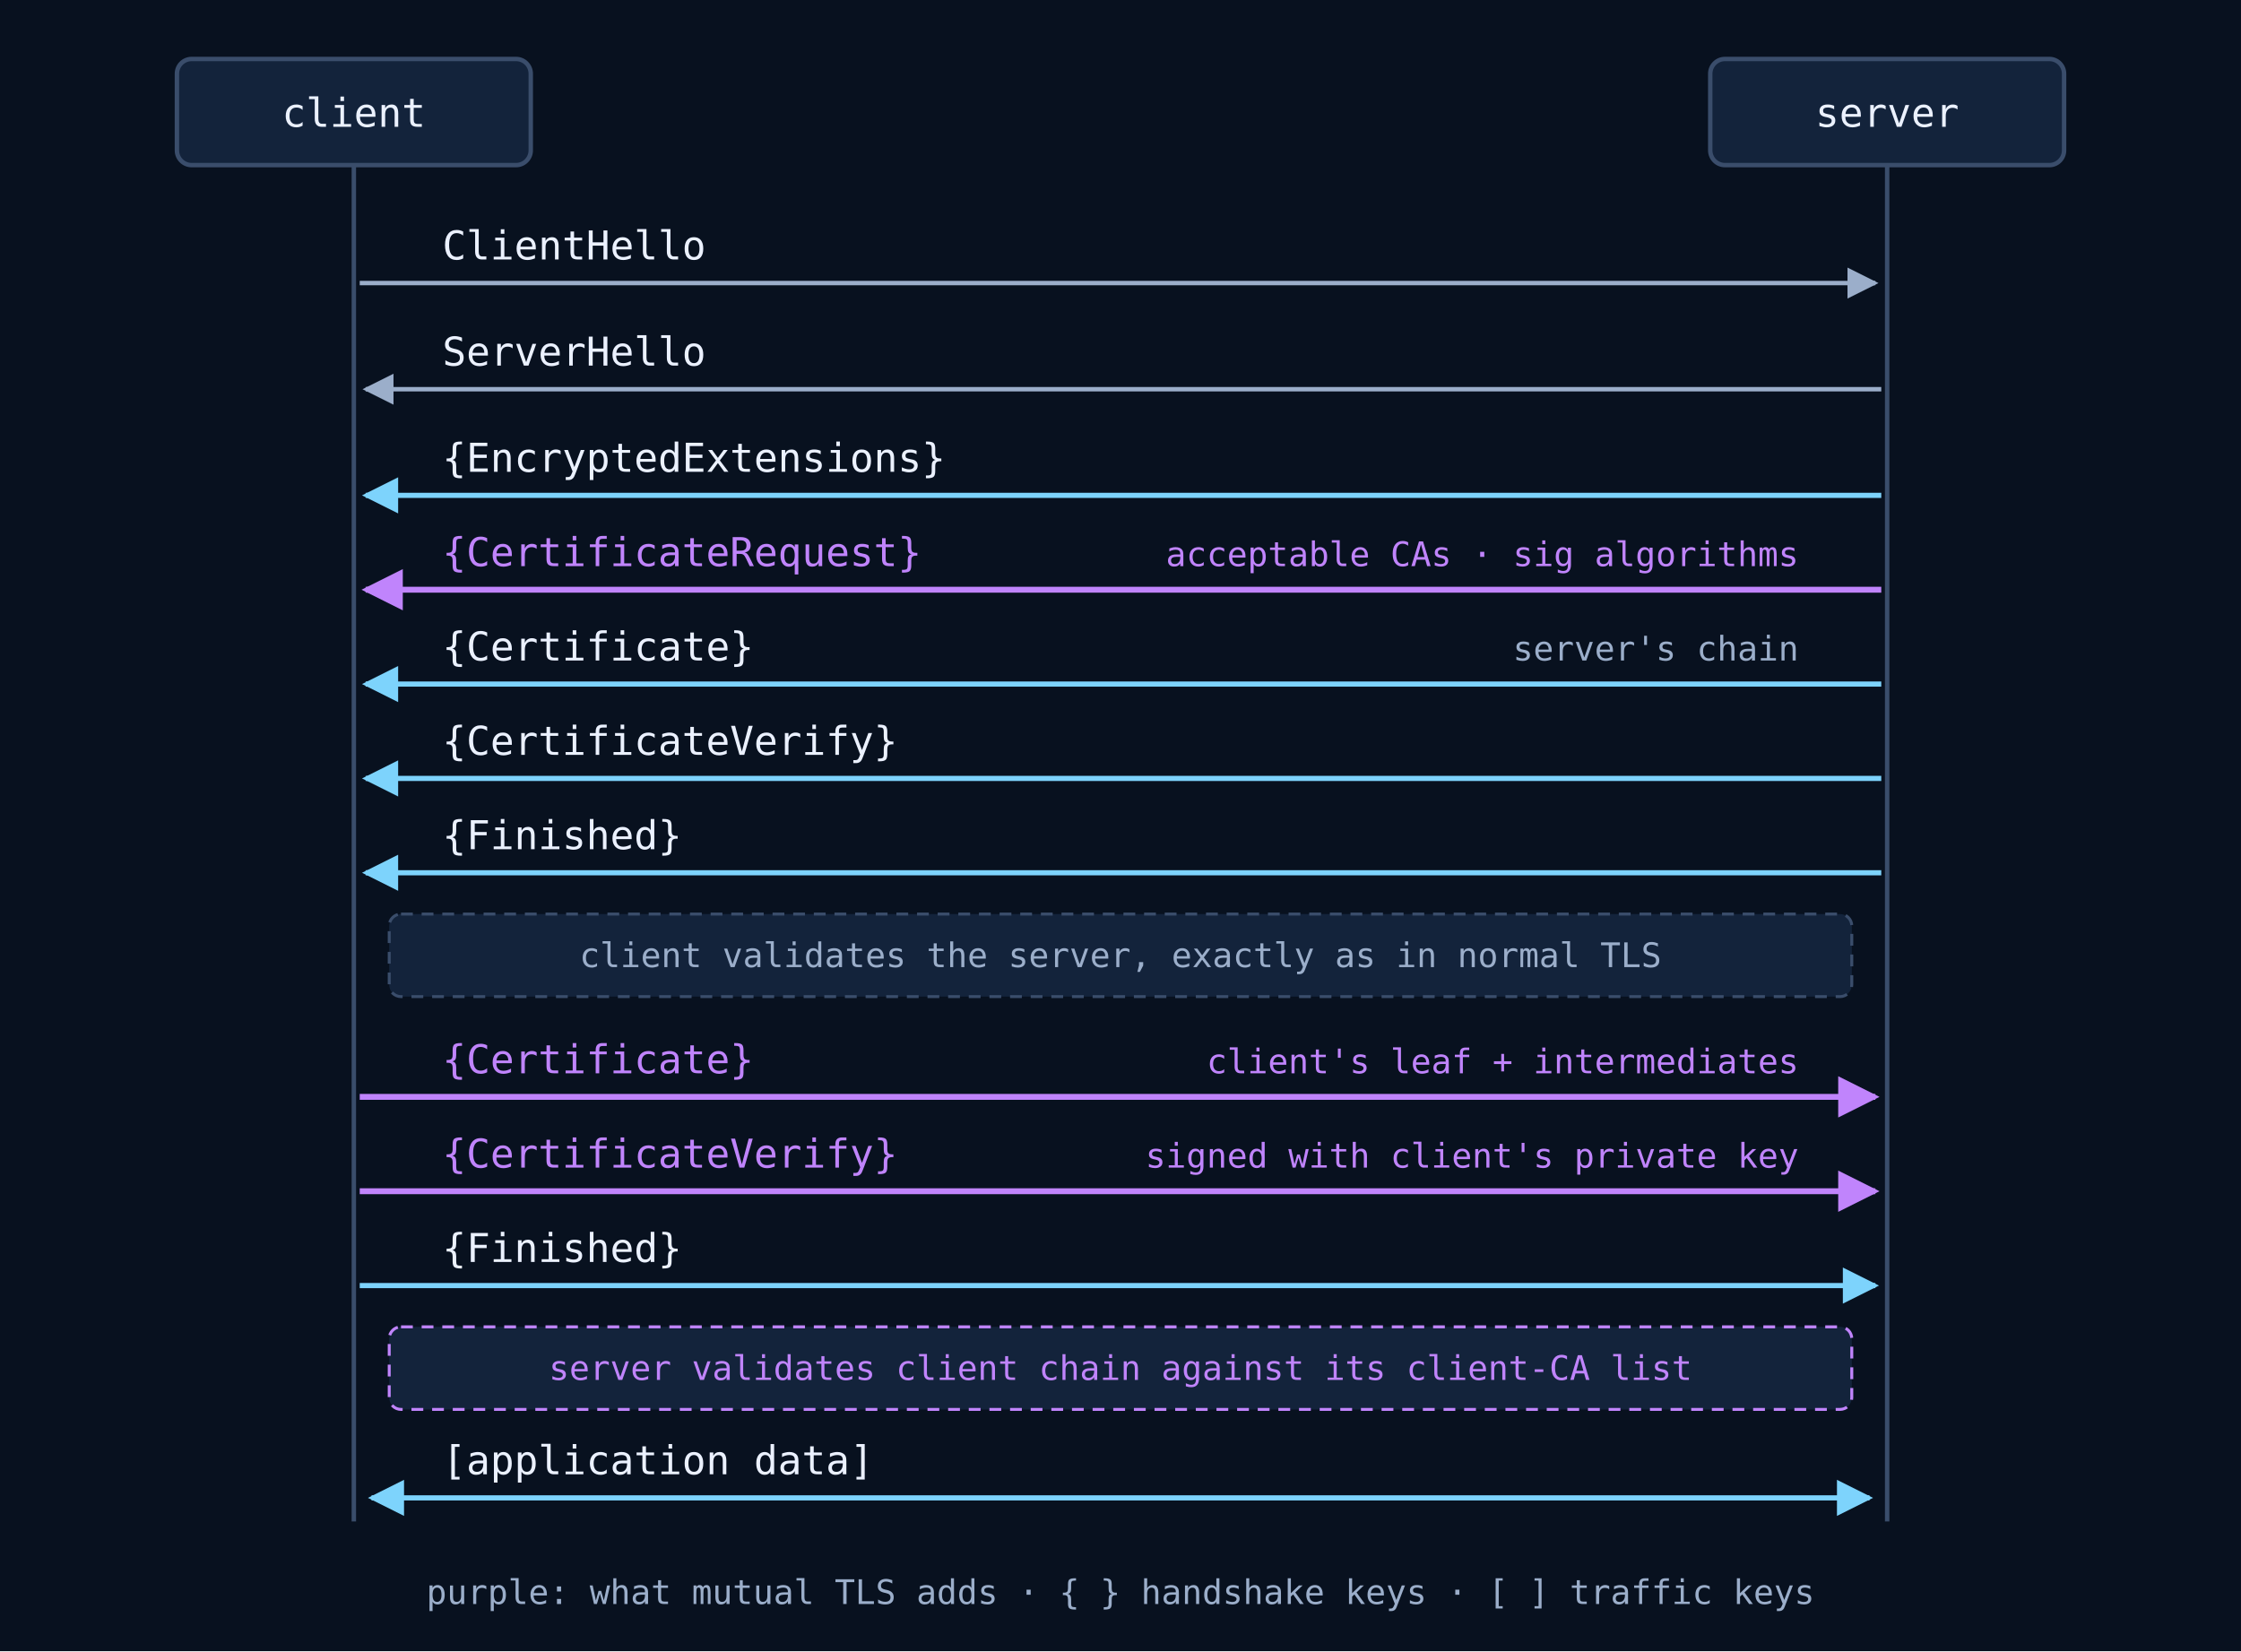
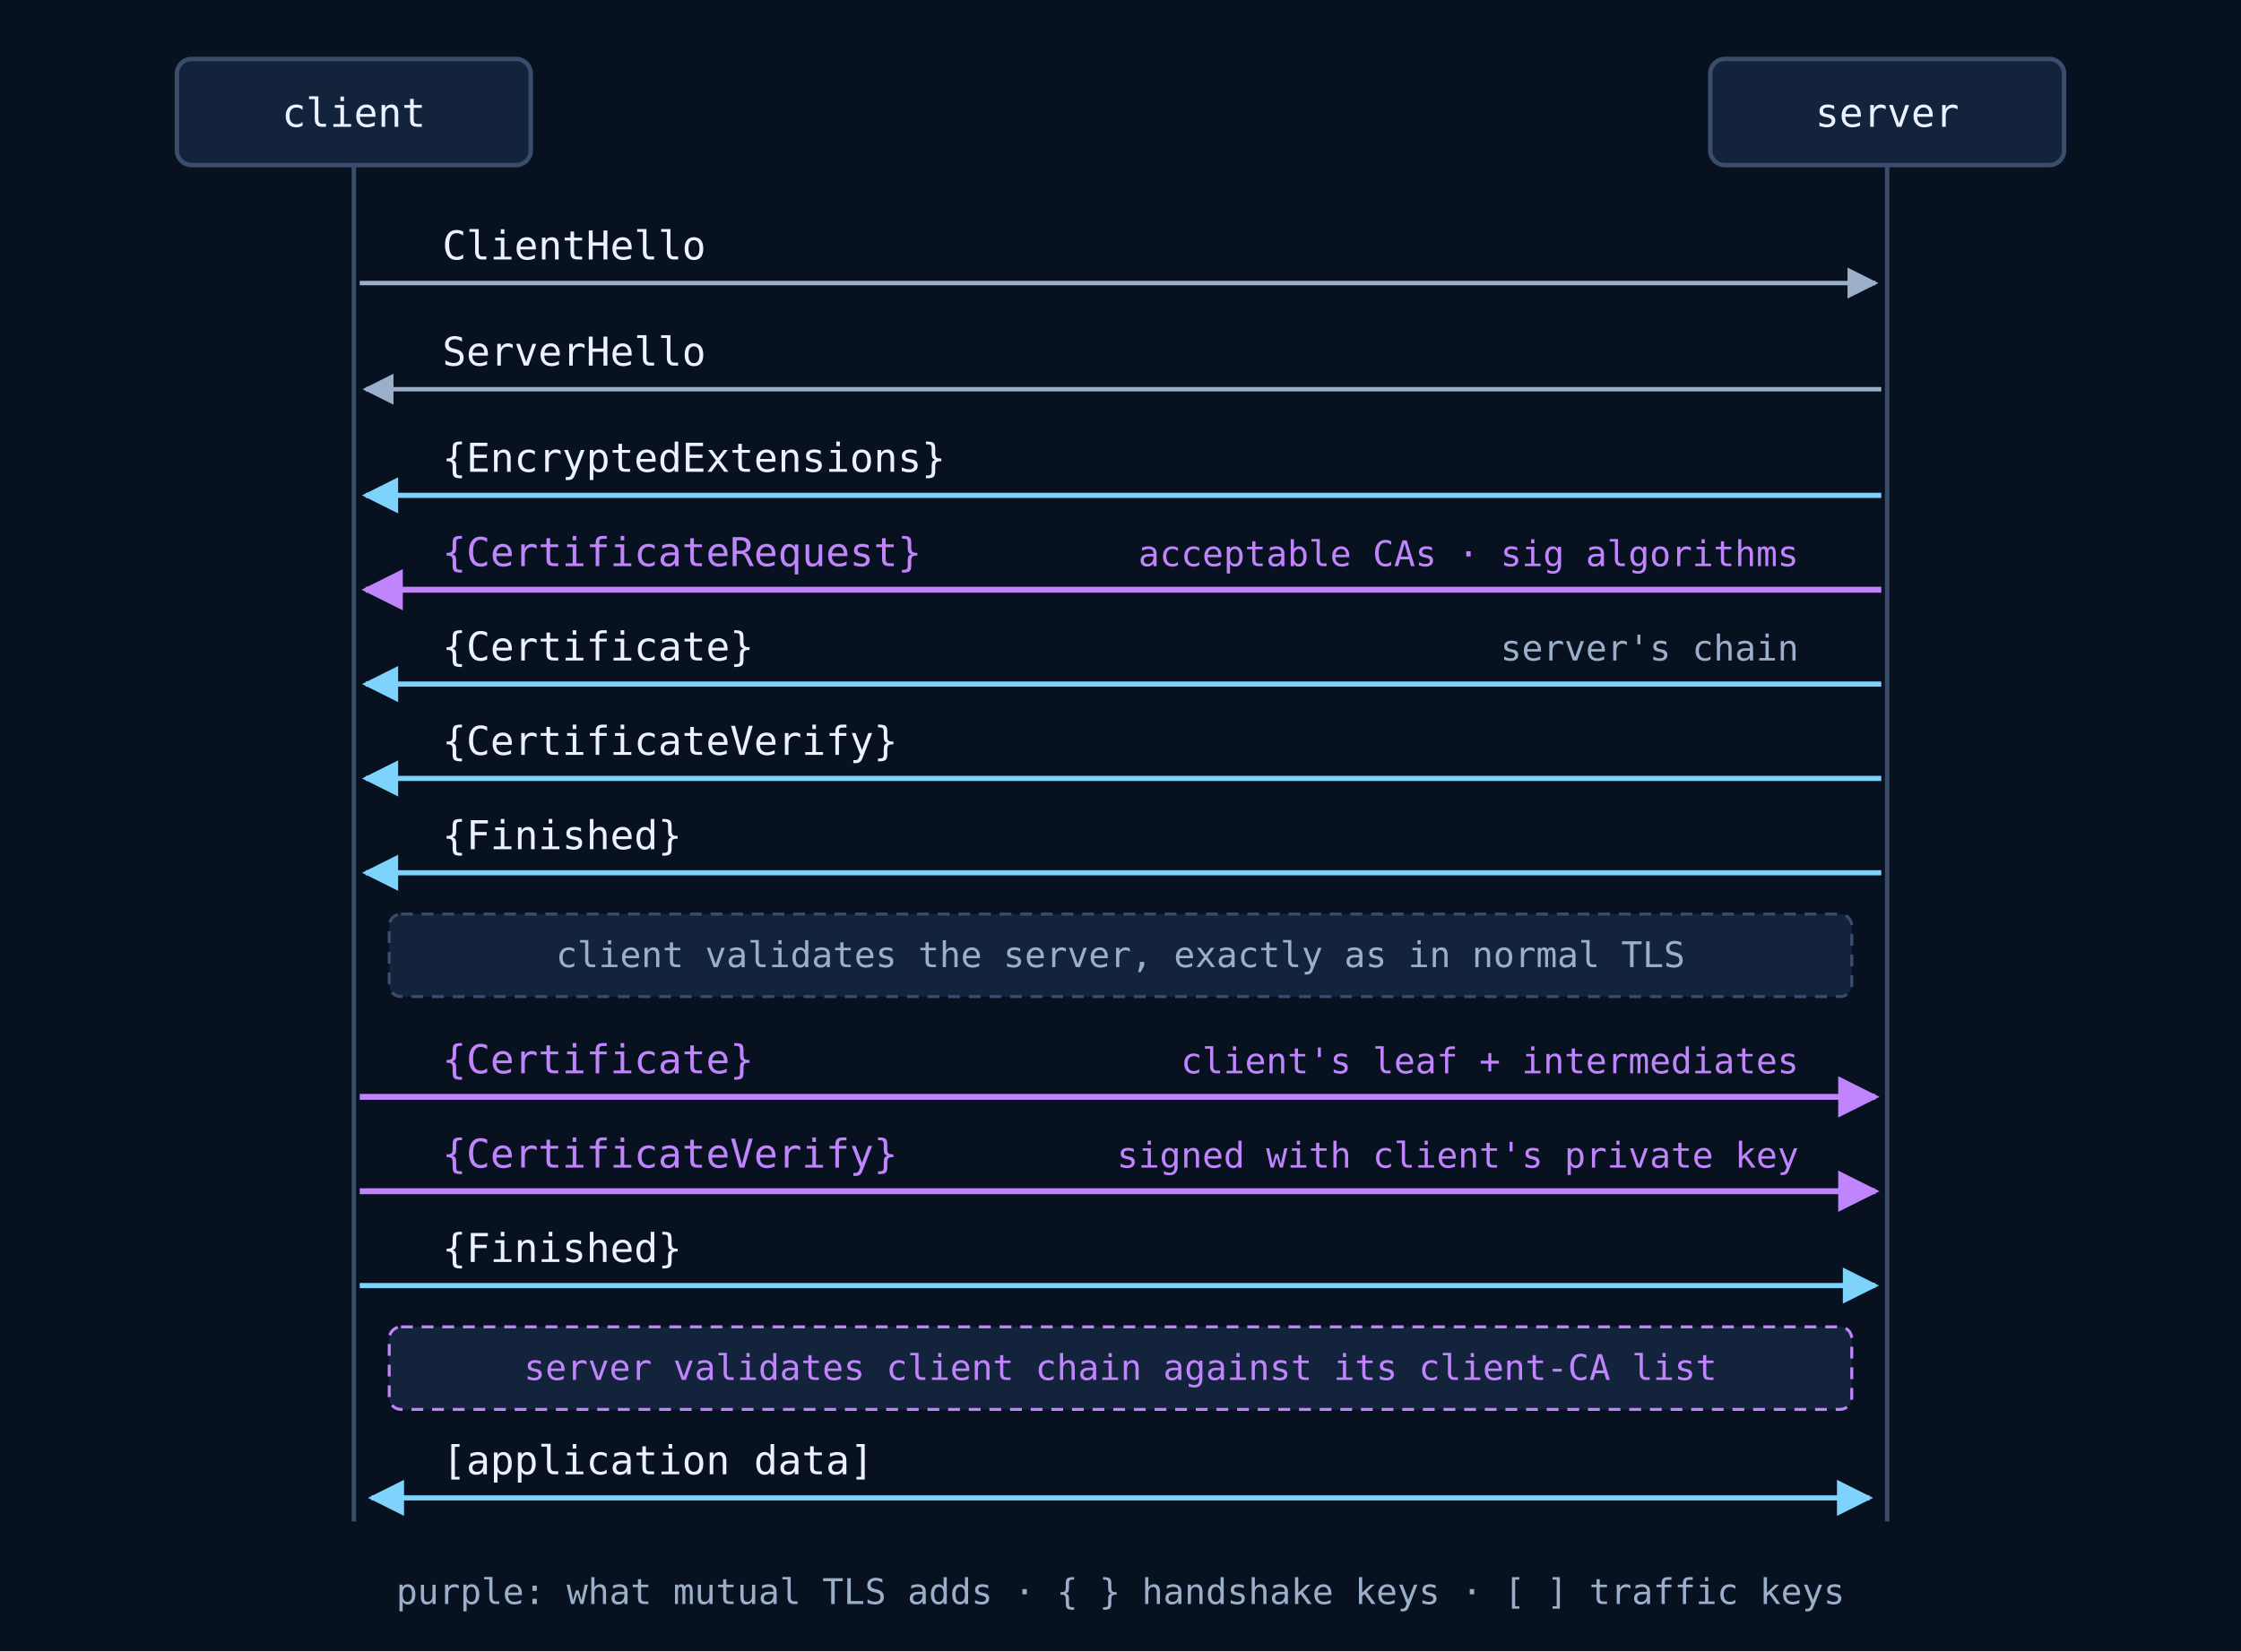
<svg xmlns="http://www.w3.org/2000/svg" viewBox="0 0 760 560" role="img" aria-labelledby="t">
  <style>
    text { font-family: ui-monospace, "SFMono-Regular", Consolas, Menlo, monospace; fill: #ebf1ff; font-size: 13.5px; }
-     .muted { fill: #9baeca; font-size: 11.5px; }
+     .muted { fill: #9baeca; font-size: 12px; }
    .new { fill: #c084fc; }
-     .newm { fill: #c084fc; font-size: 11.5px; }
+     .newm { fill: #c084fc; font-size: 12px; }
    .box { fill: #13233b; stroke: #3a4d6b; stroke-width: 1.5; }
    .band { fill: #13233b; stroke: #3a4d6b; stroke-width: 1; stroke-dasharray: 4 3; }
    .bandn { fill: #13233b; stroke: #c084fc; stroke-width: 1; stroke-dasharray: 4 3; }
    .life { fill: none; stroke: #3a4d6b; stroke-width: 1.5; }
    .p { fill: none; stroke: #9baeca; stroke-width: 1.5; }
    .e { fill: none; stroke: #7dd3fc; stroke-width: 1.75; }
    .n { fill: none; stroke: #c084fc; stroke-width: 2; }
  </style>
  <defs>
    <marker id="m" viewBox="0 0 10 10" refX="9" refY="5" markerWidth="7" markerHeight="7" orient="auto-start-reverse">
      <path d="M0,0 L10,5 L0,10 z" fill="#9baeca" />
    </marker>
    <marker id="a" viewBox="0 0 10 10" refX="9" refY="5" markerWidth="7" markerHeight="7" orient="auto-start-reverse">
      <path d="M0,0 L10,5 L0,10 z" fill="#7dd3fc" />
    </marker>
    <marker id="n" viewBox="0 0 10 10" refX="9" refY="5" markerWidth="7" markerHeight="7" orient="auto-start-reverse">
      <path d="M0,0 L10,5 L0,10 z" fill="#c084fc" />
    </marker>
  </defs>
  <rect width="760" height="560" fill="#08111f" />
  <rect class="box" x="60" y="20" width="120" height="36" rx="5" />
  <text x="120" y="43" text-anchor="middle">client</text>
  <rect class="box" x="580" y="20" width="120" height="36" rx="5" />
  <text x="640" y="43" text-anchor="middle">server</text>
  <path class="life" d="M120 56 V516 M640 56 V516" />
  <text x="150" y="88">ClientHello</text>
  <path class="p" d="M122 96 H636" marker-end="url(#m)" />
  <text x="150" y="124">ServerHello</text>
  <path class="p" d="M638 132 H124" marker-end="url(#m)" />
  <text x="150" y="160">{EncryptedExtensions}</text>
  <path class="e" d="M638 168 H124" marker-end="url(#a)" />
  <text class="new" x="150" y="192">{CertificateRequest}</text>
  <text class="newm" x="610" y="192" text-anchor="end">acceptable CAs · sig algorithms</text>
  <path class="n" d="M638 200 H124" marker-end="url(#n)" />
  <text x="150" y="224">{Certificate}</text>
  <text class="muted" x="610" y="224" text-anchor="end">server's chain</text>
  <path class="e" d="M638 232 H124" marker-end="url(#a)" />
  <text x="150" y="256">{CertificateVerify}</text>
  <path class="e" d="M638 264 H124" marker-end="url(#a)" />
  <text x="150" y="288">{Finished}</text>
  <path class="e" d="M638 296 H124" marker-end="url(#a)" />
  <rect class="band" x="132" y="310" width="496" height="28" rx="4" />
  <text class="muted" x="380" y="328" text-anchor="middle">client validates the server, exactly as in normal TLS</text>
  <text class="new" x="150" y="364">{Certificate}</text>
  <text class="newm" x="610" y="364" text-anchor="end">client's leaf + intermediates</text>
  <path class="n" d="M122 372 H636" marker-end="url(#n)" />
  <text class="new" x="150" y="396">{CertificateVerify}</text>
  <text class="newm" x="610" y="396" text-anchor="end">signed with client's private key</text>
  <path class="n" d="M122 404 H636" marker-end="url(#n)" />
  <text x="150" y="428">{Finished}</text>
  <path class="e" d="M122 436 H636" marker-end="url(#a)" />
  <rect class="bandn" x="132" y="450" width="496" height="28" rx="4" />
  <text class="newm" x="380" y="468" text-anchor="middle">server validates client chain against its client-CA list</text>
  <text x="150" y="500">[application data]</text>
  <path class="e" d="M126 508 H634" marker-start="url(#a)" marker-end="url(#a)" />
  <text class="muted" x="380" y="544" text-anchor="middle">purple: what mutual TLS adds · { } handshake keys · [ ] traffic keys</text>
</svg>
